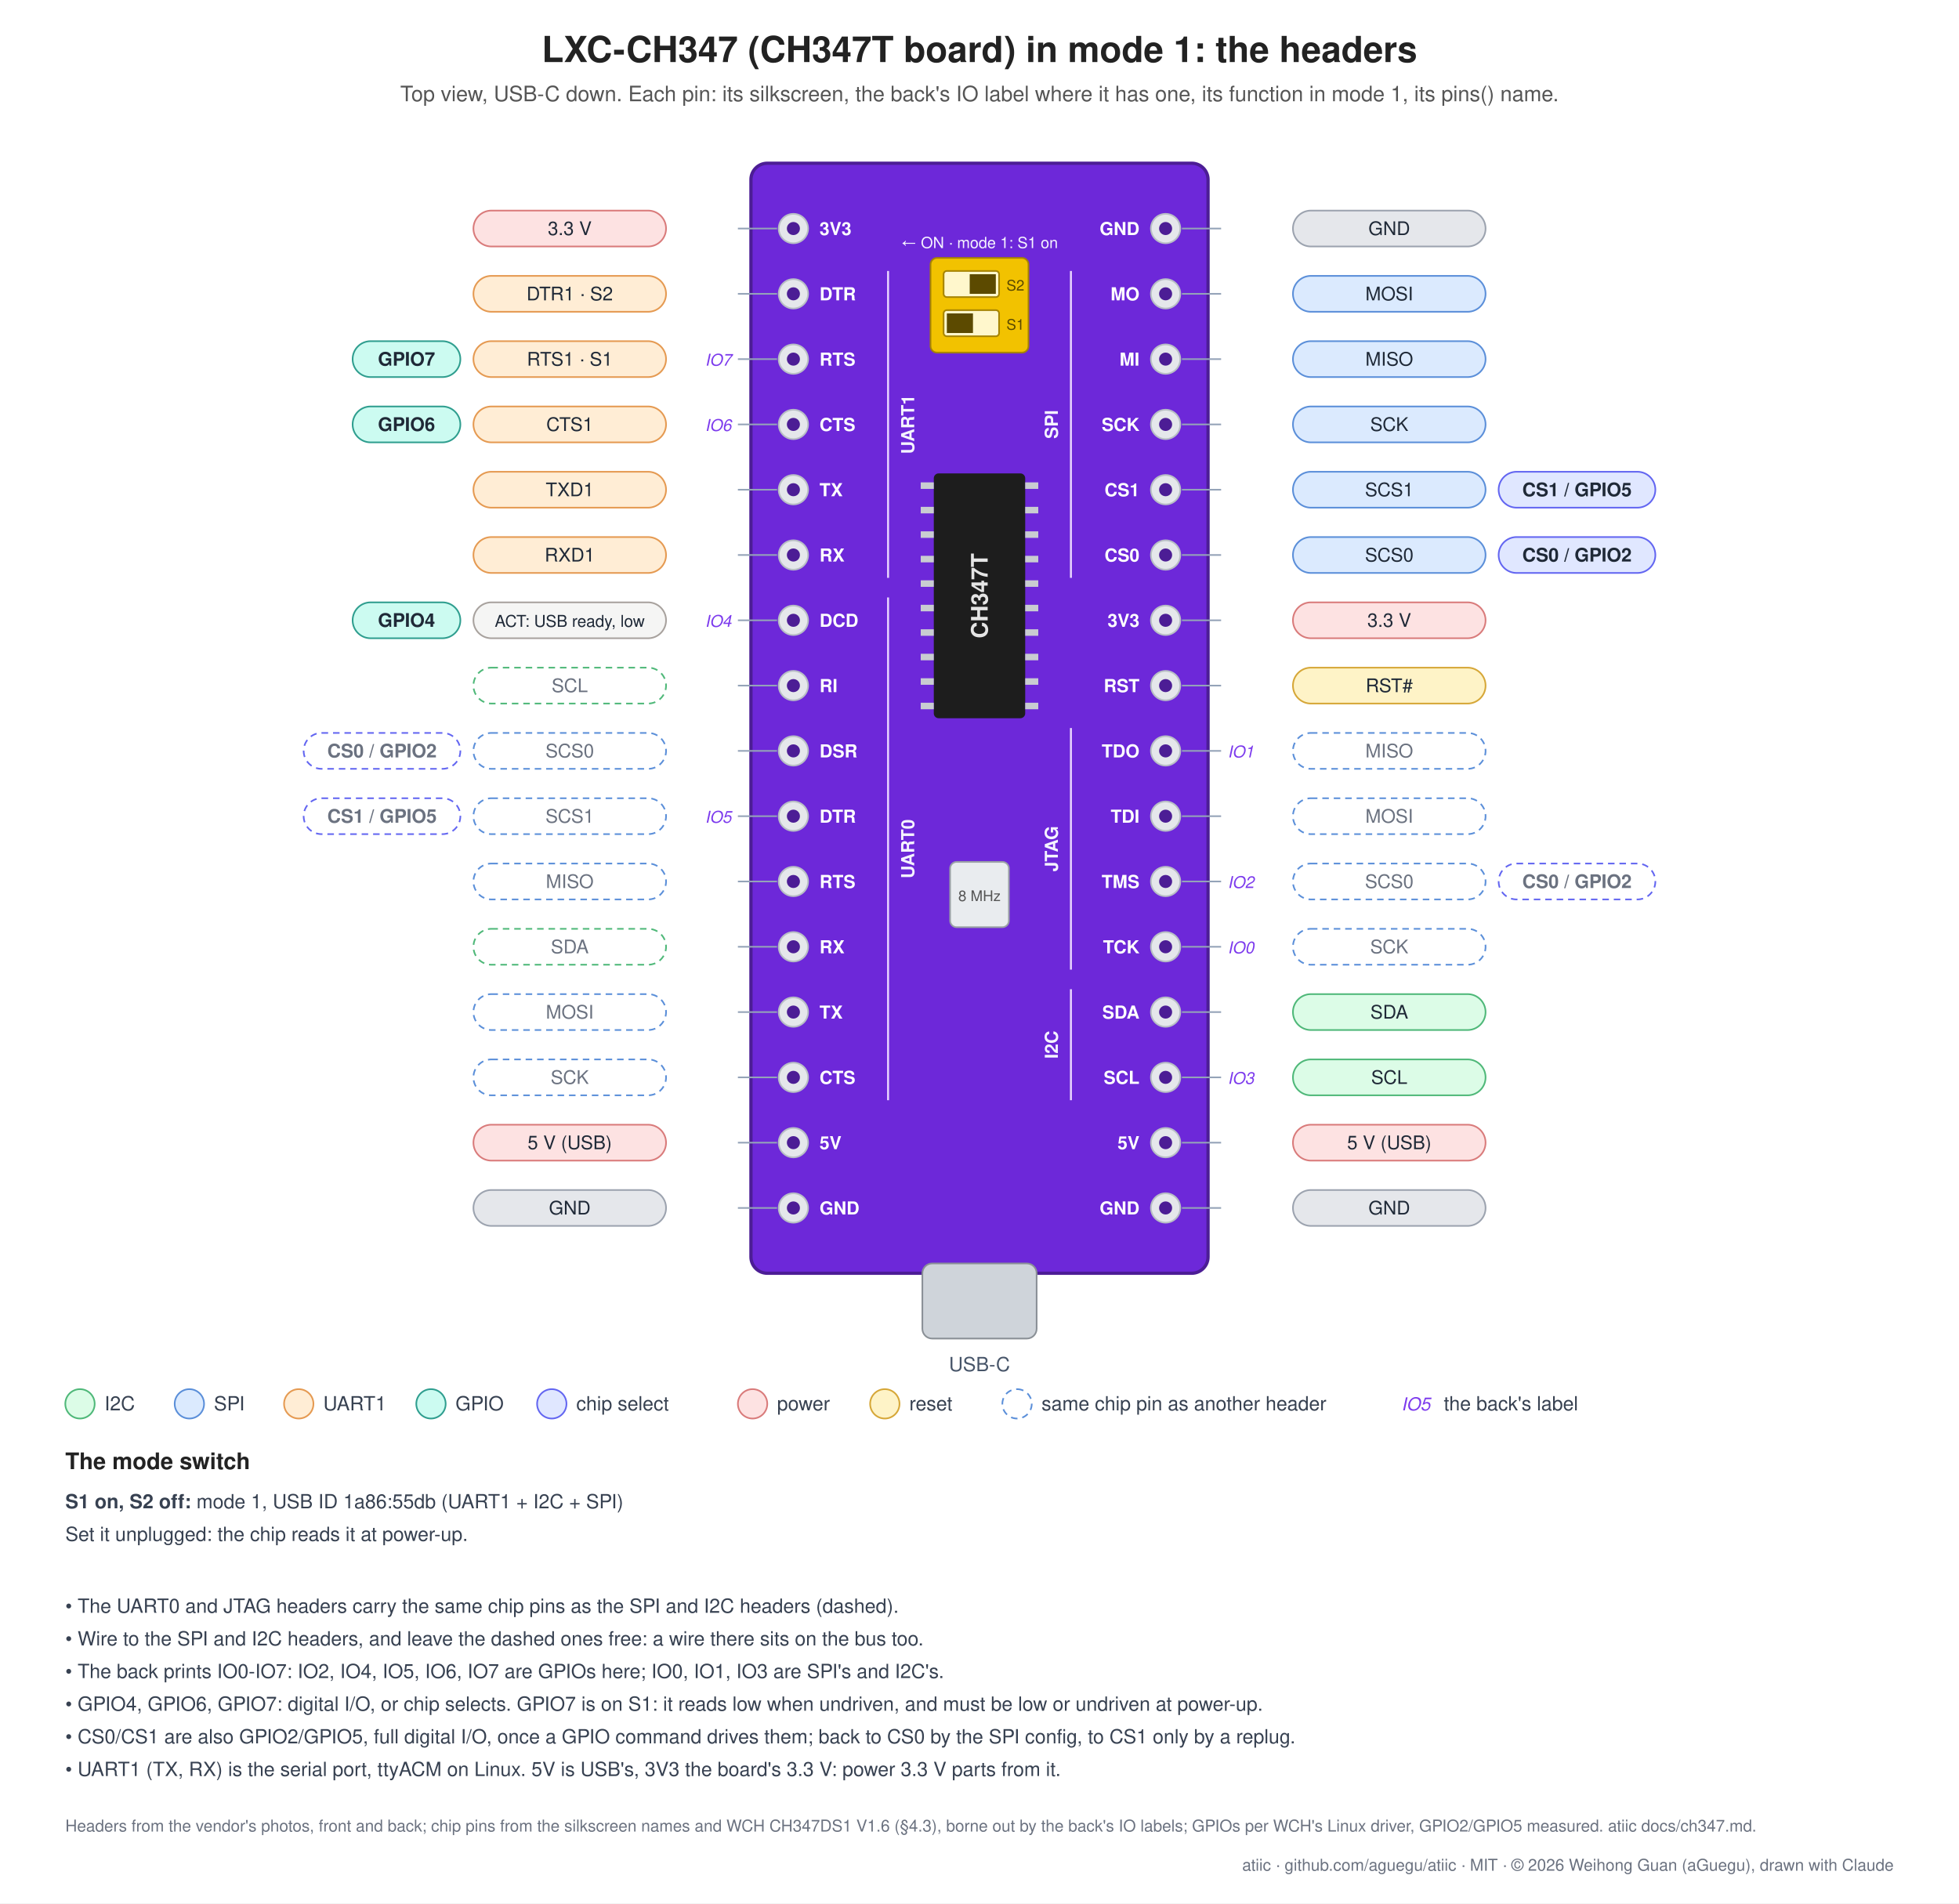
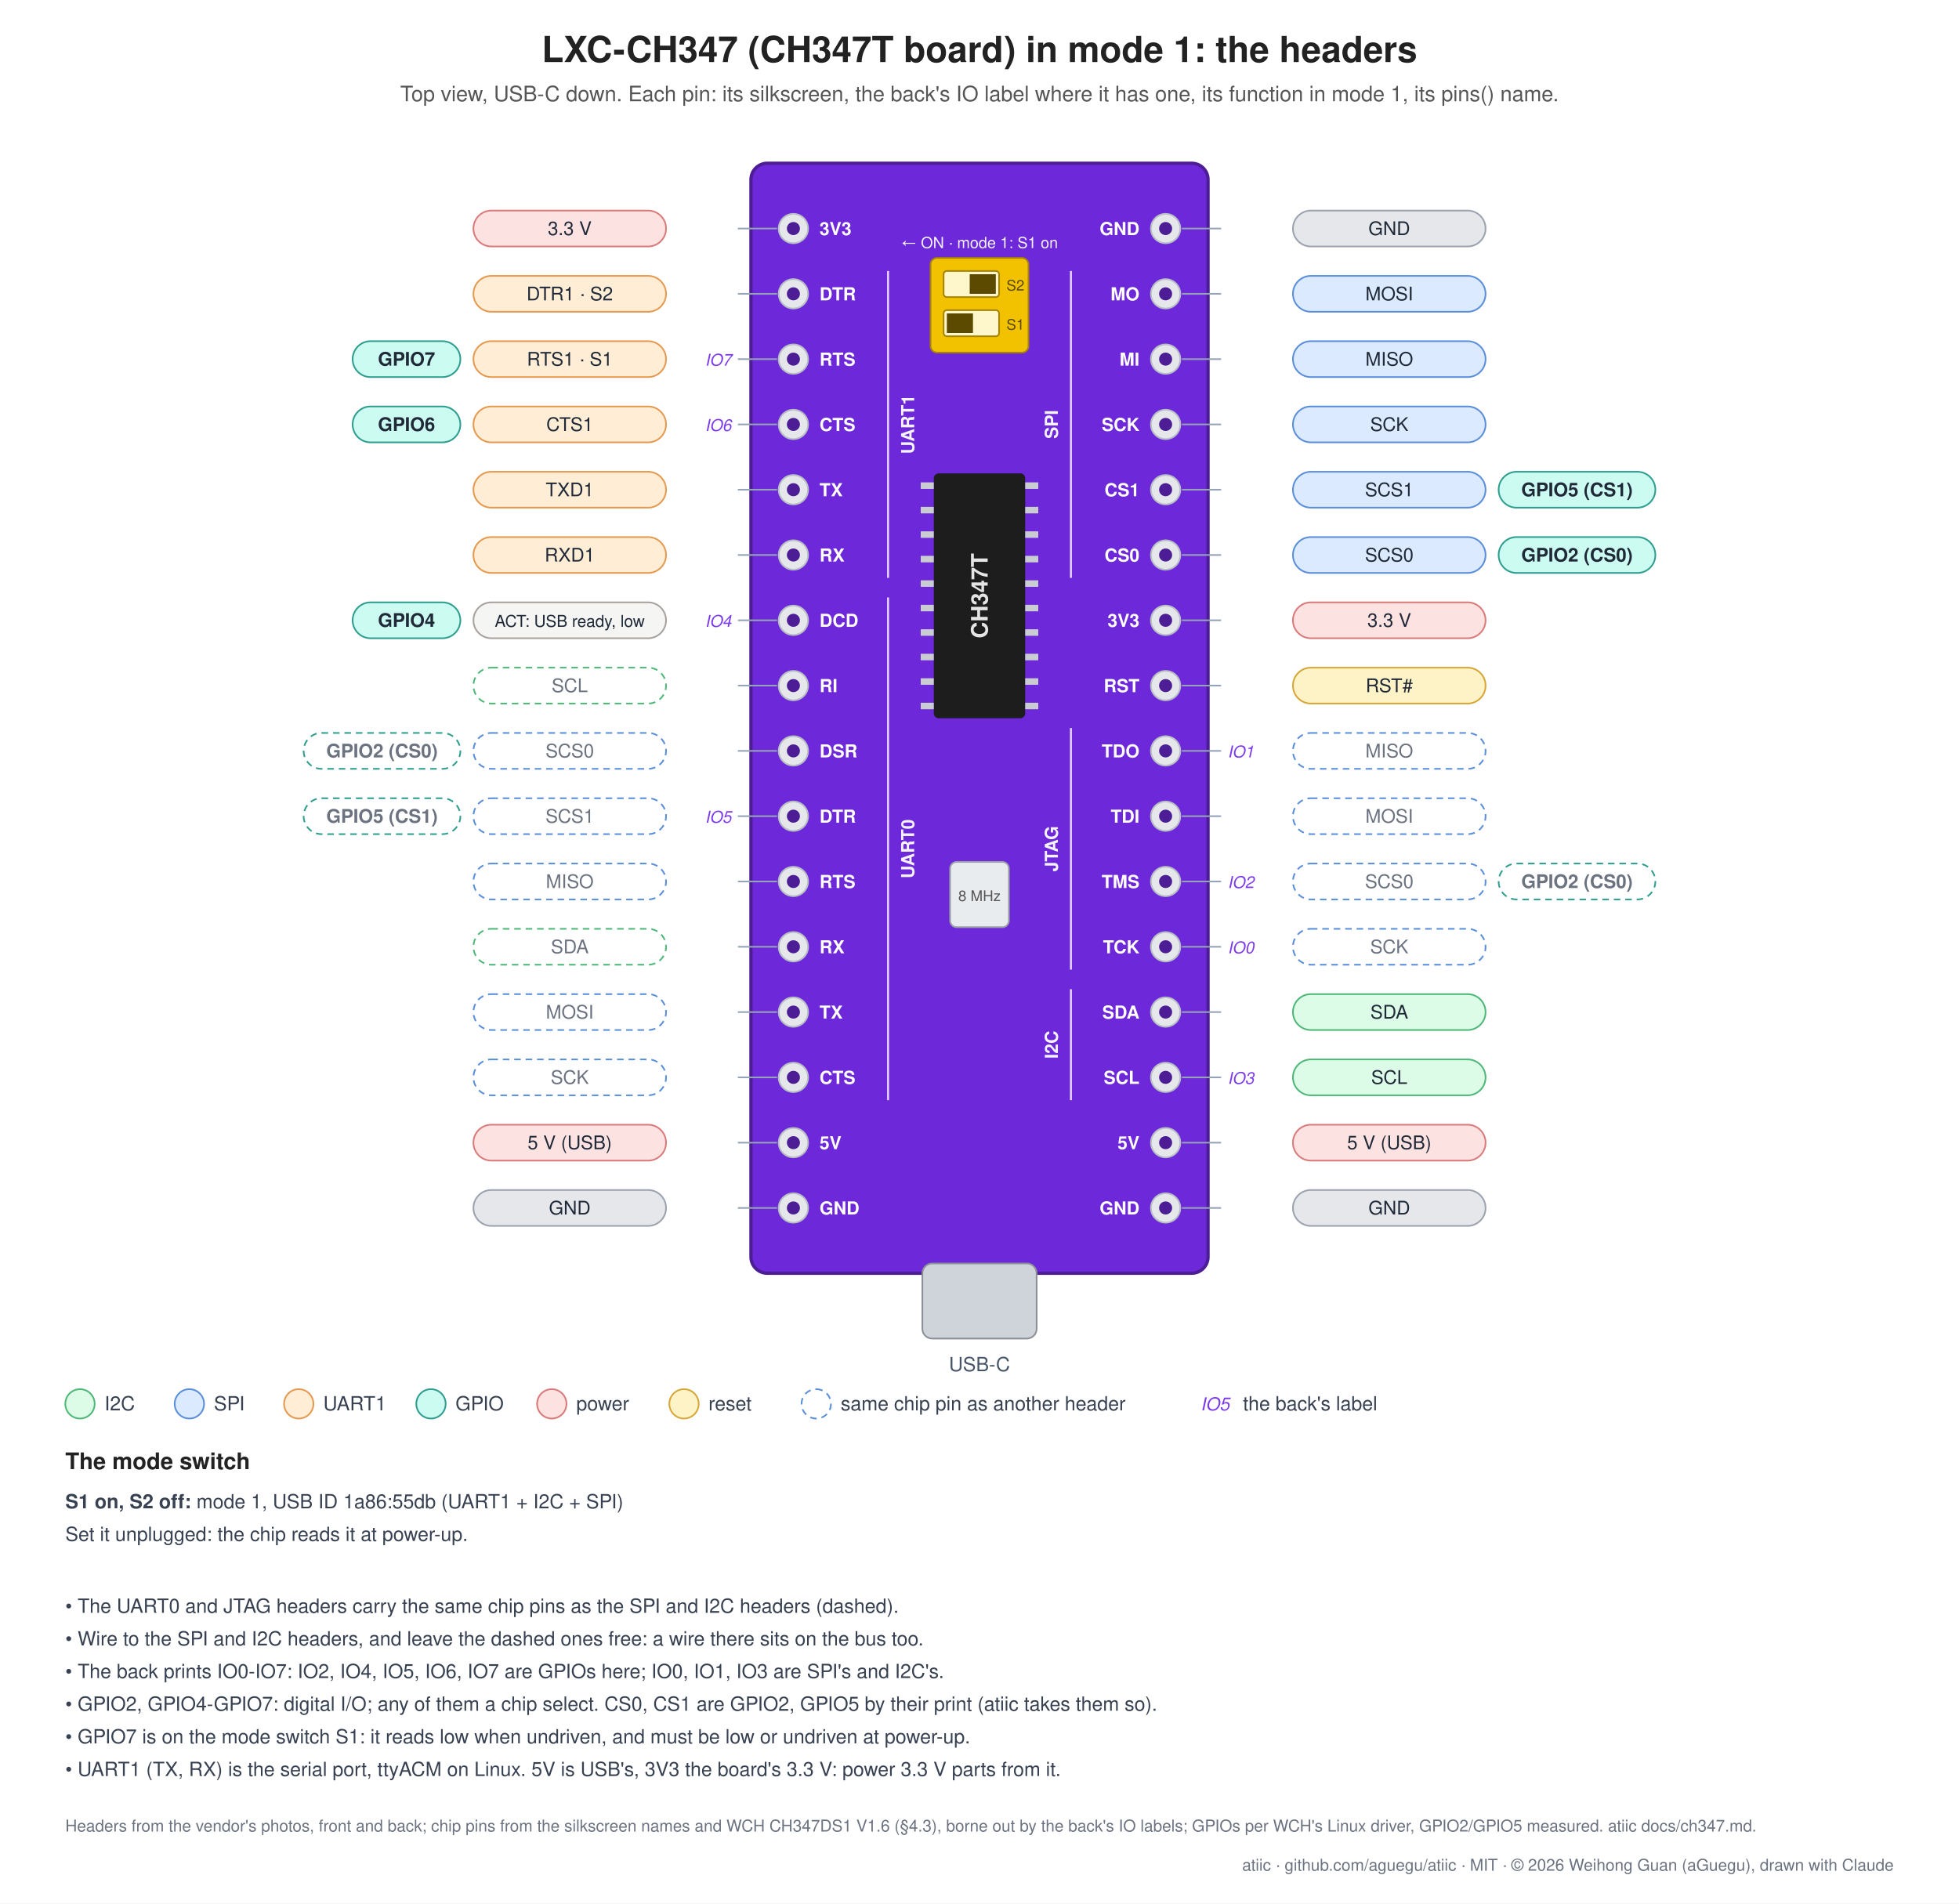
<svg xmlns="http://www.w3.org/2000/svg" viewBox="0 0 1200 1166" width="1200" height="1166" font-family="Helvetica, Arial, sans-serif">
  <rect width="1200" height="1166" fill="#ffffff" />
  <text x="600.0" y="38" text-anchor="middle" font-size="22" font-weight="bold" fill="#222">LXC-CH347 (CH347T board) in mode 1: the headers</text>
  <text x="600.0" y="62" text-anchor="middle" font-size="13" fill="#555">Top view, USB-C down. Each pin: its silkscreen, the back's IO label where it has one, its function in mode 1, its pins() name.</text>
  <rect x="460" y="100" width="280" height="680" rx="10" fill="#6d28d9" stroke="#4c1d95" stroke-width="2" />
  <circle cx="486" cy="740" r="9" fill="#e5e7eb" stroke="#b8bec5" />
  <circle cx="486" cy="740" r="4" fill="#4c1d95" />
  <text x="502" y="744" text-anchor="start" font-size="11" font-weight="bold" fill="#fff">GND</text>
  <line x1="476" y1="740" x2="452" y2="740" stroke="#94a3b8" />
  <rect x="290" y="729" width="118" height="22" rx="11" fill="#e5e7eb" stroke="#9ca3af" />
  <text x="349.0" y="744" text-anchor="middle" font-size="11.5" fill="#1f2937">GND</text>
  <circle cx="486" cy="700" r="9" fill="#e5e7eb" stroke="#b8bec5" />
  <circle cx="486" cy="700" r="4" fill="#4c1d95" />
  <text x="502" y="704" text-anchor="start" font-size="11" font-weight="bold" fill="#fff">5V</text>
  <line x1="476" y1="700" x2="452" y2="700" stroke="#94a3b8" />
  <rect x="290" y="689" width="118" height="22" rx="11" fill="#fde2e2" stroke="#d97b7b" />
  <text x="349.0" y="704" text-anchor="middle" font-size="11.5" fill="#1f2937">5 V (USB)</text>
  <circle cx="486" cy="660" r="9" fill="#e5e7eb" stroke="#b8bec5" />
  <circle cx="486" cy="660" r="4" fill="#4c1d95" />
  <text x="502" y="664" text-anchor="start" font-size="11" font-weight="bold" fill="#fff">CTS</text>
  <line x1="476" y1="660" x2="452" y2="660" stroke="#94a3b8" />
  <rect x="290" y="649" width="118" height="22" rx="11" fill="#ffffff" stroke="#5b8fd9" stroke-dasharray="4 3" />
  <text x="349.0" y="664" text-anchor="middle" font-size="11.5" fill="#6b7280">SCK</text>
  <circle cx="486" cy="620" r="9" fill="#e5e7eb" stroke="#b8bec5" />
  <circle cx="486" cy="620" r="4" fill="#4c1d95" />
  <text x="502" y="624" text-anchor="start" font-size="11" font-weight="bold" fill="#fff">TX</text>
  <line x1="476" y1="620" x2="452" y2="620" stroke="#94a3b8" />
  <rect x="290" y="609" width="118" height="22" rx="11" fill="#ffffff" stroke="#5b8fd9" stroke-dasharray="4 3" />
  <text x="349.0" y="624" text-anchor="middle" font-size="11.5" fill="#6b7280">MOSI</text>
  <circle cx="486" cy="580" r="9" fill="#e5e7eb" stroke="#b8bec5" />
  <circle cx="486" cy="580" r="4" fill="#4c1d95" />
  <text x="502" y="584" text-anchor="start" font-size="11" font-weight="bold" fill="#fff">RX</text>
  <line x1="476" y1="580" x2="452" y2="580" stroke="#94a3b8" />
  <rect x="290" y="569" width="118" height="22" rx="11" fill="#ffffff" stroke="#4fb879" stroke-dasharray="4 3" />
  <text x="349.0" y="584" text-anchor="middle" font-size="11.5" fill="#6b7280">SDA</text>
  <circle cx="486" cy="540" r="9" fill="#e5e7eb" stroke="#b8bec5" />
  <circle cx="486" cy="540" r="4" fill="#4c1d95" />
  <text x="502" y="544" text-anchor="start" font-size="11" font-weight="bold" fill="#fff">RTS</text>
  <line x1="476" y1="540" x2="452" y2="540" stroke="#94a3b8" />
  <rect x="290" y="529" width="118" height="22" rx="11" fill="#ffffff" stroke="#5b8fd9" stroke-dasharray="4 3" />
  <text x="349.0" y="544" text-anchor="middle" font-size="11.5" fill="#6b7280">MISO</text>
  <circle cx="486" cy="500" r="9" fill="#e5e7eb" stroke="#b8bec5" />
  <circle cx="486" cy="500" r="4" fill="#4c1d95" />
  <text x="502" y="504" text-anchor="start" font-size="11" font-weight="bold" fill="#fff">DTR</text>
  <line x1="476" y1="500" x2="452" y2="500" stroke="#94a3b8" />
  <text x="448" y="504" text-anchor="end" font-size="10" font-style="italic" fill="#7c3aed">IO5</text>
  <rect x="290" y="489" width="118" height="22" rx="11" fill="#ffffff" stroke="#5b8fd9" stroke-dasharray="4 3" />
  <text x="349.0" y="504" text-anchor="middle" font-size="11.5" fill="#6b7280">SCS1</text>
-   <rect x="186" y="489" width="96" height="22" rx="11" fill="#ffffff" stroke="#6366f1" stroke-dasharray="4 3" />
-   <text x="234.0" y="504" text-anchor="middle" font-size="11.5" font-weight="bold" fill="#6b7280">CS1 / GPIO5</text>
+   <rect x="186" y="489" width="96" height="22" rx="11" fill="#ffffff" stroke="#2f9e8f" stroke-dasharray="4 3" />
+   <text x="234.0" y="504" text-anchor="middle" font-size="11.5" font-weight="bold" fill="#6b7280">GPIO5 (CS1)</text>
  <circle cx="486" cy="460" r="9" fill="#e5e7eb" stroke="#b8bec5" />
  <circle cx="486" cy="460" r="4" fill="#4c1d95" />
  <text x="502" y="464" text-anchor="start" font-size="11" font-weight="bold" fill="#fff">DSR</text>
  <line x1="476" y1="460" x2="452" y2="460" stroke="#94a3b8" />
  <rect x="290" y="449" width="118" height="22" rx="11" fill="#ffffff" stroke="#5b8fd9" stroke-dasharray="4 3" />
  <text x="349.0" y="464" text-anchor="middle" font-size="11.5" fill="#6b7280">SCS0</text>
-   <rect x="186" y="449" width="96" height="22" rx="11" fill="#ffffff" stroke="#6366f1" stroke-dasharray="4 3" />
-   <text x="234.0" y="464" text-anchor="middle" font-size="11.5" font-weight="bold" fill="#6b7280">CS0 / GPIO2</text>
+   <rect x="186" y="449" width="96" height="22" rx="11" fill="#ffffff" stroke="#2f9e8f" stroke-dasharray="4 3" />
+   <text x="234.0" y="464" text-anchor="middle" font-size="11.5" font-weight="bold" fill="#6b7280">GPIO2 (CS0)</text>
  <circle cx="486" cy="420" r="9" fill="#e5e7eb" stroke="#b8bec5" />
  <circle cx="486" cy="420" r="4" fill="#4c1d95" />
  <text x="502" y="424" text-anchor="start" font-size="11" font-weight="bold" fill="#fff">RI</text>
  <line x1="476" y1="420" x2="452" y2="420" stroke="#94a3b8" />
  <rect x="290" y="409" width="118" height="22" rx="11" fill="#ffffff" stroke="#4fb879" stroke-dasharray="4 3" />
  <text x="349.0" y="424" text-anchor="middle" font-size="11.5" fill="#6b7280">SCL</text>
  <circle cx="486" cy="380" r="9" fill="#e5e7eb" stroke="#b8bec5" />
  <circle cx="486" cy="380" r="4" fill="#4c1d95" />
  <text x="502" y="384" text-anchor="start" font-size="11" font-weight="bold" fill="#fff">DCD</text>
  <line x1="476" y1="380" x2="452" y2="380" stroke="#94a3b8" />
  <text x="448" y="384" text-anchor="end" font-size="10" font-style="italic" fill="#7c3aed">IO4</text>
  <rect x="290" y="369" width="118" height="22" rx="11" fill="#f5f5f4" stroke="#a8a29e" />
  <text x="349.0" y="384" text-anchor="middle" font-size="10" fill="#1f2937">ACT: USB ready, low</text>
  <rect x="216" y="369" width="66" height="22" rx="11" fill="#ccfbf1" stroke="#2f9e8f" />
  <text x="249.0" y="384" text-anchor="middle" font-size="11.5" font-weight="bold" fill="#1f2937">GPIO4</text>
  <circle cx="486" cy="340" r="9" fill="#e5e7eb" stroke="#b8bec5" />
  <circle cx="486" cy="340" r="4" fill="#4c1d95" />
  <text x="502" y="344" text-anchor="start" font-size="11" font-weight="bold" fill="#fff">RX</text>
  <line x1="476" y1="340" x2="452" y2="340" stroke="#94a3b8" />
  <rect x="290" y="329" width="118" height="22" rx="11" fill="#ffedd5" stroke="#e59a52" />
  <text x="349.0" y="344" text-anchor="middle" font-size="11.5" fill="#1f2937">RXD1</text>
  <circle cx="486" cy="300" r="9" fill="#e5e7eb" stroke="#b8bec5" />
  <circle cx="486" cy="300" r="4" fill="#4c1d95" />
  <text x="502" y="304" text-anchor="start" font-size="11" font-weight="bold" fill="#fff">TX</text>
  <line x1="476" y1="300" x2="452" y2="300" stroke="#94a3b8" />
  <rect x="290" y="289" width="118" height="22" rx="11" fill="#ffedd5" stroke="#e59a52" />
  <text x="349.0" y="304" text-anchor="middle" font-size="11.5" fill="#1f2937">TXD1</text>
  <circle cx="486" cy="260" r="9" fill="#e5e7eb" stroke="#b8bec5" />
  <circle cx="486" cy="260" r="4" fill="#4c1d95" />
  <text x="502" y="264" text-anchor="start" font-size="11" font-weight="bold" fill="#fff">CTS</text>
  <line x1="476" y1="260" x2="452" y2="260" stroke="#94a3b8" />
  <text x="448" y="264" text-anchor="end" font-size="10" font-style="italic" fill="#7c3aed">IO6</text>
  <rect x="290" y="249" width="118" height="22" rx="11" fill="#ffedd5" stroke="#e59a52" />
  <text x="349.0" y="264" text-anchor="middle" font-size="11.5" fill="#1f2937">CTS1</text>
  <rect x="216" y="249" width="66" height="22" rx="11" fill="#ccfbf1" stroke="#2f9e8f" />
  <text x="249.0" y="264" text-anchor="middle" font-size="11.5" font-weight="bold" fill="#1f2937">GPIO6</text>
  <circle cx="486" cy="220" r="9" fill="#e5e7eb" stroke="#b8bec5" />
  <circle cx="486" cy="220" r="4" fill="#4c1d95" />
  <text x="502" y="224" text-anchor="start" font-size="11" font-weight="bold" fill="#fff">RTS</text>
  <line x1="476" y1="220" x2="452" y2="220" stroke="#94a3b8" />
  <text x="448" y="224" text-anchor="end" font-size="10" font-style="italic" fill="#7c3aed">IO7</text>
  <rect x="290" y="209" width="118" height="22" rx="11" fill="#ffedd5" stroke="#e59a52" />
  <text x="349.0" y="224" text-anchor="middle" font-size="11.5" fill="#1f2937">RTS1 · S1</text>
  <rect x="216" y="209" width="66" height="22" rx="11" fill="#ccfbf1" stroke="#2f9e8f" />
  <text x="249.0" y="224" text-anchor="middle" font-size="11.5" font-weight="bold" fill="#1f2937">GPIO7</text>
  <circle cx="486" cy="180" r="9" fill="#e5e7eb" stroke="#b8bec5" />
  <circle cx="486" cy="180" r="4" fill="#4c1d95" />
  <text x="502" y="184" text-anchor="start" font-size="11" font-weight="bold" fill="#fff">DTR</text>
  <line x1="476" y1="180" x2="452" y2="180" stroke="#94a3b8" />
  <rect x="290" y="169" width="118" height="22" rx="11" fill="#ffedd5" stroke="#e59a52" />
  <text x="349.0" y="184" text-anchor="middle" font-size="11.5" fill="#1f2937">DTR1 · S2</text>
  <circle cx="486" cy="140" r="9" fill="#e5e7eb" stroke="#b8bec5" />
  <circle cx="486" cy="140" r="4" fill="#4c1d95" />
  <text x="502" y="144" text-anchor="start" font-size="11" font-weight="bold" fill="#fff">3V3</text>
  <line x1="476" y1="140" x2="452" y2="140" stroke="#94a3b8" />
  <rect x="290" y="129" width="118" height="22" rx="11" fill="#fde2e2" stroke="#d97b7b" />
  <text x="349.0" y="144" text-anchor="middle" font-size="11.5" fill="#1f2937">3.3 V</text>
  <circle cx="714" cy="740" r="9" fill="#e5e7eb" stroke="#b8bec5" />
  <circle cx="714" cy="740" r="4" fill="#4c1d95" />
  <text x="698" y="744" text-anchor="end" font-size="11" font-weight="bold" fill="#fff">GND</text>
  <line x1="724" y1="740" x2="748" y2="740" stroke="#94a3b8" />
  <rect x="792" y="729" width="118" height="22" rx="11" fill="#e5e7eb" stroke="#9ca3af" />
  <text x="851.0" y="744" text-anchor="middle" font-size="11.5" fill="#1f2937">GND</text>
  <circle cx="714" cy="700" r="9" fill="#e5e7eb" stroke="#b8bec5" />
  <circle cx="714" cy="700" r="4" fill="#4c1d95" />
  <text x="698" y="704" text-anchor="end" font-size="11" font-weight="bold" fill="#fff">5V</text>
  <line x1="724" y1="700" x2="748" y2="700" stroke="#94a3b8" />
  <rect x="792" y="689" width="118" height="22" rx="11" fill="#fde2e2" stroke="#d97b7b" />
  <text x="851.0" y="704" text-anchor="middle" font-size="11.5" fill="#1f2937">5 V (USB)</text>
  <circle cx="714" cy="660" r="9" fill="#e5e7eb" stroke="#b8bec5" />
  <circle cx="714" cy="660" r="4" fill="#4c1d95" />
  <text x="698" y="664" text-anchor="end" font-size="11" font-weight="bold" fill="#fff">SCL</text>
  <line x1="724" y1="660" x2="748" y2="660" stroke="#94a3b8" />
  <text x="752" y="664" text-anchor="start" font-size="10" font-style="italic" fill="#7c3aed">IO3</text>
  <rect x="792" y="649" width="118" height="22" rx="11" fill="#dcfce7" stroke="#4fb879" />
  <text x="851.0" y="664" text-anchor="middle" font-size="11.5" fill="#1f2937">SCL</text>
  <circle cx="714" cy="620" r="9" fill="#e5e7eb" stroke="#b8bec5" />
  <circle cx="714" cy="620" r="4" fill="#4c1d95" />
  <text x="698" y="624" text-anchor="end" font-size="11" font-weight="bold" fill="#fff">SDA</text>
  <line x1="724" y1="620" x2="748" y2="620" stroke="#94a3b8" />
  <rect x="792" y="609" width="118" height="22" rx="11" fill="#dcfce7" stroke="#4fb879" />
  <text x="851.0" y="624" text-anchor="middle" font-size="11.5" fill="#1f2937">SDA</text>
  <circle cx="714" cy="580" r="9" fill="#e5e7eb" stroke="#b8bec5" />
  <circle cx="714" cy="580" r="4" fill="#4c1d95" />
  <text x="698" y="584" text-anchor="end" font-size="11" font-weight="bold" fill="#fff">TCK</text>
  <line x1="724" y1="580" x2="748" y2="580" stroke="#94a3b8" />
  <text x="752" y="584" text-anchor="start" font-size="10" font-style="italic" fill="#7c3aed">IO0</text>
  <rect x="792" y="569" width="118" height="22" rx="11" fill="#ffffff" stroke="#5b8fd9" stroke-dasharray="4 3" />
  <text x="851.0" y="584" text-anchor="middle" font-size="11.5" fill="#6b7280">SCK</text>
  <circle cx="714" cy="540" r="9" fill="#e5e7eb" stroke="#b8bec5" />
  <circle cx="714" cy="540" r="4" fill="#4c1d95" />
  <text x="698" y="544" text-anchor="end" font-size="11" font-weight="bold" fill="#fff">TMS</text>
  <line x1="724" y1="540" x2="748" y2="540" stroke="#94a3b8" />
  <text x="752" y="544" text-anchor="start" font-size="10" font-style="italic" fill="#7c3aed">IO2</text>
  <rect x="792" y="529" width="118" height="22" rx="11" fill="#ffffff" stroke="#5b8fd9" stroke-dasharray="4 3" />
  <text x="851.0" y="544" text-anchor="middle" font-size="11.5" fill="#6b7280">SCS0</text>
-   <rect x="918" y="529" width="96" height="22" rx="11" fill="#ffffff" stroke="#6366f1" stroke-dasharray="4 3" />
-   <text x="966.0" y="544" text-anchor="middle" font-size="11.5" font-weight="bold" fill="#6b7280">CS0 / GPIO2</text>
+   <rect x="918" y="529" width="96" height="22" rx="11" fill="#ffffff" stroke="#2f9e8f" stroke-dasharray="4 3" />
+   <text x="966.0" y="544" text-anchor="middle" font-size="11.5" font-weight="bold" fill="#6b7280">GPIO2 (CS0)</text>
  <circle cx="714" cy="500" r="9" fill="#e5e7eb" stroke="#b8bec5" />
  <circle cx="714" cy="500" r="4" fill="#4c1d95" />
  <text x="698" y="504" text-anchor="end" font-size="11" font-weight="bold" fill="#fff">TDI</text>
  <line x1="724" y1="500" x2="748" y2="500" stroke="#94a3b8" />
  <rect x="792" y="489" width="118" height="22" rx="11" fill="#ffffff" stroke="#5b8fd9" stroke-dasharray="4 3" />
  <text x="851.0" y="504" text-anchor="middle" font-size="11.5" fill="#6b7280">MOSI</text>
  <circle cx="714" cy="460" r="9" fill="#e5e7eb" stroke="#b8bec5" />
  <circle cx="714" cy="460" r="4" fill="#4c1d95" />
  <text x="698" y="464" text-anchor="end" font-size="11" font-weight="bold" fill="#fff">TDO</text>
  <line x1="724" y1="460" x2="748" y2="460" stroke="#94a3b8" />
  <text x="752" y="464" text-anchor="start" font-size="10" font-style="italic" fill="#7c3aed">IO1</text>
  <rect x="792" y="449" width="118" height="22" rx="11" fill="#ffffff" stroke="#5b8fd9" stroke-dasharray="4 3" />
  <text x="851.0" y="464" text-anchor="middle" font-size="11.5" fill="#6b7280">MISO</text>
  <circle cx="714" cy="420" r="9" fill="#e5e7eb" stroke="#b8bec5" />
  <circle cx="714" cy="420" r="4" fill="#4c1d95" />
  <text x="698" y="424" text-anchor="end" font-size="11" font-weight="bold" fill="#fff">RST</text>
  <line x1="724" y1="420" x2="748" y2="420" stroke="#94a3b8" />
  <rect x="792" y="409" width="118" height="22" rx="11" fill="#fef3c7" stroke="#d6a738" />
  <text x="851.0" y="424" text-anchor="middle" font-size="11.5" fill="#1f2937">RST#</text>
  <circle cx="714" cy="380" r="9" fill="#e5e7eb" stroke="#b8bec5" />
  <circle cx="714" cy="380" r="4" fill="#4c1d95" />
  <text x="698" y="384" text-anchor="end" font-size="11" font-weight="bold" fill="#fff">3V3</text>
  <line x1="724" y1="380" x2="748" y2="380" stroke="#94a3b8" />
  <rect x="792" y="369" width="118" height="22" rx="11" fill="#fde2e2" stroke="#d97b7b" />
  <text x="851.0" y="384" text-anchor="middle" font-size="11.5" fill="#1f2937">3.3 V</text>
  <circle cx="714" cy="340" r="9" fill="#e5e7eb" stroke="#b8bec5" />
  <circle cx="714" cy="340" r="4" fill="#4c1d95" />
  <text x="698" y="344" text-anchor="end" font-size="11" font-weight="bold" fill="#fff">CS0</text>
  <line x1="724" y1="340" x2="748" y2="340" stroke="#94a3b8" />
  <rect x="792" y="329" width="118" height="22" rx="11" fill="#dbeafe" stroke="#5b8fd9" />
  <text x="851.0" y="344" text-anchor="middle" font-size="11.5" fill="#1f2937">SCS0</text>
-   <rect x="918" y="329" width="96" height="22" rx="11" fill="#e0e7ff" stroke="#6366f1" />
-   <text x="966.0" y="344" text-anchor="middle" font-size="11.5" font-weight="bold" fill="#1f2937">CS0 / GPIO2</text>
+   <rect x="918" y="329" width="96" height="22" rx="11" fill="#ccfbf1" stroke="#2f9e8f" />
+   <text x="966.0" y="344" text-anchor="middle" font-size="11.5" font-weight="bold" fill="#1f2937">GPIO2 (CS0)</text>
  <circle cx="714" cy="300" r="9" fill="#e5e7eb" stroke="#b8bec5" />
  <circle cx="714" cy="300" r="4" fill="#4c1d95" />
  <text x="698" y="304" text-anchor="end" font-size="11" font-weight="bold" fill="#fff">CS1</text>
  <line x1="724" y1="300" x2="748" y2="300" stroke="#94a3b8" />
  <rect x="792" y="289" width="118" height="22" rx="11" fill="#dbeafe" stroke="#5b8fd9" />
  <text x="851.0" y="304" text-anchor="middle" font-size="11.5" fill="#1f2937">SCS1</text>
-   <rect x="918" y="289" width="96" height="22" rx="11" fill="#e0e7ff" stroke="#6366f1" />
-   <text x="966.0" y="304" text-anchor="middle" font-size="11.5" font-weight="bold" fill="#1f2937">CS1 / GPIO5</text>
+   <rect x="918" y="289" width="96" height="22" rx="11" fill="#ccfbf1" stroke="#2f9e8f" />
+   <text x="966.0" y="304" text-anchor="middle" font-size="11.5" font-weight="bold" fill="#1f2937">GPIO5 (CS1)</text>
  <circle cx="714" cy="260" r="9" fill="#e5e7eb" stroke="#b8bec5" />
  <circle cx="714" cy="260" r="4" fill="#4c1d95" />
  <text x="698" y="264" text-anchor="end" font-size="11" font-weight="bold" fill="#fff">SCK</text>
  <line x1="724" y1="260" x2="748" y2="260" stroke="#94a3b8" />
  <rect x="792" y="249" width="118" height="22" rx="11" fill="#dbeafe" stroke="#5b8fd9" />
  <text x="851.0" y="264" text-anchor="middle" font-size="11.5" fill="#1f2937">SCK</text>
  <circle cx="714" cy="220" r="9" fill="#e5e7eb" stroke="#b8bec5" />
  <circle cx="714" cy="220" r="4" fill="#4c1d95" />
  <text x="698" y="224" text-anchor="end" font-size="11" font-weight="bold" fill="#fff">MI</text>
  <line x1="724" y1="220" x2="748" y2="220" stroke="#94a3b8" />
  <rect x="792" y="209" width="118" height="22" rx="11" fill="#dbeafe" stroke="#5b8fd9" />
  <text x="851.0" y="224" text-anchor="middle" font-size="11.5" fill="#1f2937">MISO</text>
  <circle cx="714" cy="180" r="9" fill="#e5e7eb" stroke="#b8bec5" />
  <circle cx="714" cy="180" r="4" fill="#4c1d95" />
  <text x="698" y="184" text-anchor="end" font-size="11" font-weight="bold" fill="#fff">MO</text>
  <line x1="724" y1="180" x2="748" y2="180" stroke="#94a3b8" />
  <rect x="792" y="169" width="118" height="22" rx="11" fill="#dbeafe" stroke="#5b8fd9" />
  <text x="851.0" y="184" text-anchor="middle" font-size="11.5" fill="#1f2937">MOSI</text>
  <circle cx="714" cy="140" r="9" fill="#e5e7eb" stroke="#b8bec5" />
  <circle cx="714" cy="140" r="4" fill="#4c1d95" />
  <text x="698" y="144" text-anchor="end" font-size="11" font-weight="bold" fill="#fff">GND</text>
  <line x1="724" y1="140" x2="748" y2="140" stroke="#94a3b8" />
  <rect x="792" y="129" width="118" height="22" rx="11" fill="#e5e7eb" stroke="#9ca3af" />
  <text x="851.0" y="144" text-anchor="middle" font-size="11.5" fill="#1f2937">GND</text>
  <line x1="544" y1="366" x2="544" y2="674" stroke="#e9d5ff" stroke-width="1.2" />
  <text transform="translate(560 520.0) rotate(-90)" text-anchor="middle" font-size="11" font-weight="bold" fill="#f5f3ff">UART0</text>
  <line x1="544" y1="166" x2="544" y2="354" stroke="#e9d5ff" stroke-width="1.2" />
  <text transform="translate(560 260.0) rotate(-90)" text-anchor="middle" font-size="11" font-weight="bold" fill="#f5f3ff">UART1</text>
  <line x1="656" y1="606" x2="656" y2="674" stroke="#e9d5ff" stroke-width="1.2" />
  <text transform="translate(648 640.0) rotate(-90)" text-anchor="middle" font-size="11" font-weight="bold" fill="#f5f3ff">I2C</text>
  <line x1="656" y1="446" x2="656" y2="594" stroke="#e9d5ff" stroke-width="1.2" />
  <text transform="translate(648 520.0) rotate(-90)" text-anchor="middle" font-size="11" font-weight="bold" fill="#f5f3ff">JTAG</text>
  <line x1="656" y1="166" x2="656" y2="354" stroke="#e9d5ff" stroke-width="1.2" />
  <text transform="translate(648 260.0) rotate(-90)" text-anchor="middle" font-size="11" font-weight="bold" fill="#f5f3ff">SPI</text>
  <rect x="572.0" y="290" width="56" height="150" rx="3" fill="#1d1d1d" />
  <rect x="564.0" y="295.5" width="8" height="4" fill="#c9ccd1" />
  <rect x="628.0" y="295.5" width="8" height="4" fill="#c9ccd1" />
  <rect x="564.0" y="310.5" width="8" height="4" fill="#c9ccd1" />
  <rect x="628.0" y="310.5" width="8" height="4" fill="#c9ccd1" />
  <rect x="564.0" y="325.5" width="8" height="4" fill="#c9ccd1" />
  <rect x="628.0" y="325.5" width="8" height="4" fill="#c9ccd1" />
  <rect x="564.0" y="340.5" width="8" height="4" fill="#c9ccd1" />
  <rect x="628.0" y="340.5" width="8" height="4" fill="#c9ccd1" />
  <rect x="564.0" y="355.5" width="8" height="4" fill="#c9ccd1" />
  <rect x="628.0" y="355.5" width="8" height="4" fill="#c9ccd1" />
  <rect x="564.0" y="370.5" width="8" height="4" fill="#c9ccd1" />
  <rect x="628.0" y="370.5" width="8" height="4" fill="#c9ccd1" />
  <rect x="564.0" y="385.5" width="8" height="4" fill="#c9ccd1" />
  <rect x="628.0" y="385.5" width="8" height="4" fill="#c9ccd1" />
  <rect x="564.0" y="400.5" width="8" height="4" fill="#c9ccd1" />
  <rect x="628.0" y="400.5" width="8" height="4" fill="#c9ccd1" />
  <rect x="564.0" y="415.5" width="8" height="4" fill="#c9ccd1" />
  <rect x="628.0" y="415.5" width="8" height="4" fill="#c9ccd1" />
  <rect x="564.0" y="430.5" width="8" height="4" fill="#c9ccd1" />
  <rect x="628.0" y="430.5" width="8" height="4" fill="#c9ccd1" />
  <text transform="translate(605.0 365.0) rotate(-90)" text-anchor="middle" font-size="14" font-weight="bold" fill="#e5e5e5">CH347T</text>
  <rect x="582.0" y="528" width="36" height="40" rx="4" fill="#e9ecef" stroke="#9aa0a6" />
  <text x="600.0" y="552" text-anchor="middle" font-size="9" fill="#555">8 MHz</text>
  <rect x="570.0" y="158" width="60" height="58" rx="4" fill="#f2c200" stroke="#a68400" />
  <rect x="578.0" y="166" width="34" height="16" rx="2" fill="#fff7cc" stroke="#a68400" />
  <rect x="594.0" y="168" width="16" height="12" fill="#5c4a00" />
  <text x="622.0" y="178" text-anchor="middle" font-size="9" fill="#5c4a00">S2</text>
  <rect x="578.0" y="190" width="34" height="16" rx="2" fill="#fff7cc" stroke="#a68400" />
  <rect x="580.0" y="192" width="16" height="12" fill="#5c4a00" />
  <text x="622.0" y="202" text-anchor="middle" font-size="9" fill="#5c4a00">S1</text>
  <text x="600.0" y="152" text-anchor="middle" font-size="9.5" fill="#f5f3ff">← ON · mode 1: S1 on</text>
  <rect x="565.0" y="774" width="70" height="46" rx="6" fill="#cfd4da" stroke="#8a9096" />
  <text x="600.0" y="840" text-anchor="middle" font-size="12" fill="#475569">USB-C</text>
  <rect x="40" y="851" width="18" height="18" rx="9" fill="#dcfce7" stroke="#4fb879" />
  <text x="64" y="864" font-size="12" fill="#374151">I2C</text>
  <rect x="107" y="851" width="18" height="18" rx="9" fill="#dbeafe" stroke="#5b8fd9" />
  <text x="131" y="864" font-size="12" fill="#374151">SPI</text>
  <rect x="174" y="851" width="18" height="18" rx="9" fill="#ffedd5" stroke="#e59a52" />
  <text x="198" y="864" font-size="12" fill="#374151">UART1</text>
  <rect x="255" y="851" width="18" height="18" rx="9" fill="#ccfbf1" stroke="#2f9e8f" />
  <text x="279" y="864" font-size="12" fill="#374151">GPIO</text>
-   <rect x="329" y="851" width="18" height="18" rx="9" fill="#e0e7ff" stroke="#6366f1" />
-   <text x="353" y="864" font-size="12" fill="#374151">chip select</text>
-   <rect x="452" y="851" width="18" height="18" rx="9" fill="#fde2e2" stroke="#d97b7b" />
-   <text x="476" y="864" font-size="12" fill="#374151">power</text>
-   <rect x="533" y="851" width="18" height="18" rx="9" fill="#fef3c7" stroke="#d6a738" />
-   <text x="557" y="864" font-size="12" fill="#374151">reset</text>
-   <rect x="614" y="851" width="18" height="18" rx="9" fill="#ffffff" stroke="#5b8fd9" stroke-dasharray="4 3" />
-   <text x="638" y="864" font-size="12" fill="#374151">same chip pin as another header</text>
-   <text x="858.4" y="864" font-size="11" font-style="italic" fill="#7c3aed">IO5</text>
-   <text x="884.4" y="864" font-size="12" fill="#374151">the back's label</text>
+   <rect x="329" y="851" width="18" height="18" rx="9" fill="#fde2e2" stroke="#d97b7b" />
+   <text x="353" y="864" font-size="12" fill="#374151">power</text>
+   <rect x="410" y="851" width="18" height="18" rx="9" fill="#fef3c7" stroke="#d6a738" />
+   <text x="434" y="864" font-size="12" fill="#374151">reset</text>
+   <rect x="491" y="851" width="18" height="18" rx="9" fill="#ffffff" stroke="#5b8fd9" stroke-dasharray="4 3" />
+   <text x="515" y="864" font-size="12" fill="#374151">same chip pin as another header</text>
+   <text x="735.4" y="864" font-size="11" font-style="italic" fill="#7c3aed">IO5</text>
+   <text x="761.4" y="864" font-size="12" fill="#374151">the back's label</text>
  <text x="40" y="900" font-size="14" font-weight="bold" fill="#222">The mode switch</text>
  <text x="40" y="924" font-size="12" fill="#374151">
    <tspan font-weight="bold">S1 on, S2 off:</tspan> mode 1, USB ID 1a86:55db (UART1 + I2C + SPI)</text>
  <text x="40" y="944" font-size="12" fill="#374151">Set it unplugged: the chip reads it at power-up.</text>
  <text x="40" y="988" font-size="12" fill="#374151">• The UART0 and JTAG headers carry the same chip pins as the SPI and I2C headers (dashed).</text>
  <text x="40" y="1008" font-size="12" fill="#374151">• Wire to the SPI and I2C headers, and leave the dashed ones free: a wire there sits on the bus too.</text>
  <text x="40" y="1028" font-size="12" fill="#374151">• The back prints IO0-IO7: IO2, IO4, IO5, IO6, IO7 are GPIOs here; IO0, IO1, IO3 are SPI's and I2C's.</text>
-   <text x="40" y="1048" font-size="12" fill="#374151">• GPIO4, GPIO6, GPIO7: digital I/O, or chip selects. GPIO7 is on S1: it reads low when undriven, and must be low or undriven at power-up.</text>
-   <text x="40" y="1068" font-size="12" fill="#374151">• CS0/CS1 are also GPIO2/GPIO5, full digital I/O, once a GPIO command drives them; back to CS0 by the SPI config, to CS1 only by a replug.</text>
+   <text x="40" y="1048" font-size="12" fill="#374151">• GPIO2, GPIO4-GPIO7: digital I/O; any of them a chip select. CS0, CS1 are GPIO2, GPIO5 by their print (atiic takes them so).</text>
+   <text x="40" y="1068" font-size="12" fill="#374151">• GPIO7 is on the mode switch S1: it reads low when undriven, and must be low or undriven at power-up.</text>
  <text x="40" y="1088" font-size="12" fill="#374151">• UART1 (TX, RX) is the serial port, ttyACM on Linux. 5V is USB's, 3V3 the board's 3.3 V: power 3.3 V parts from it.</text>
  <text x="40" y="1122" font-size="10" fill="#6b7280">Headers from the vendor's photos, front and back; chip pins from the silkscreen names and WCH CH347DS1 V1.6 (§4.3), borne out by the back's IO labels; GPIOs per WCH's Linux driver, GPIO2/GPIO5 measured. atiic docs/ch347.md.</text>
  <text x="1160" y="1146" text-anchor="end" font-size="10" fill="#6b7280">atiic · github.com/aguegu/atiic · MIT · © 2026 Weihong Guan (aGuegu), drawn with Claude</text>
</svg>
